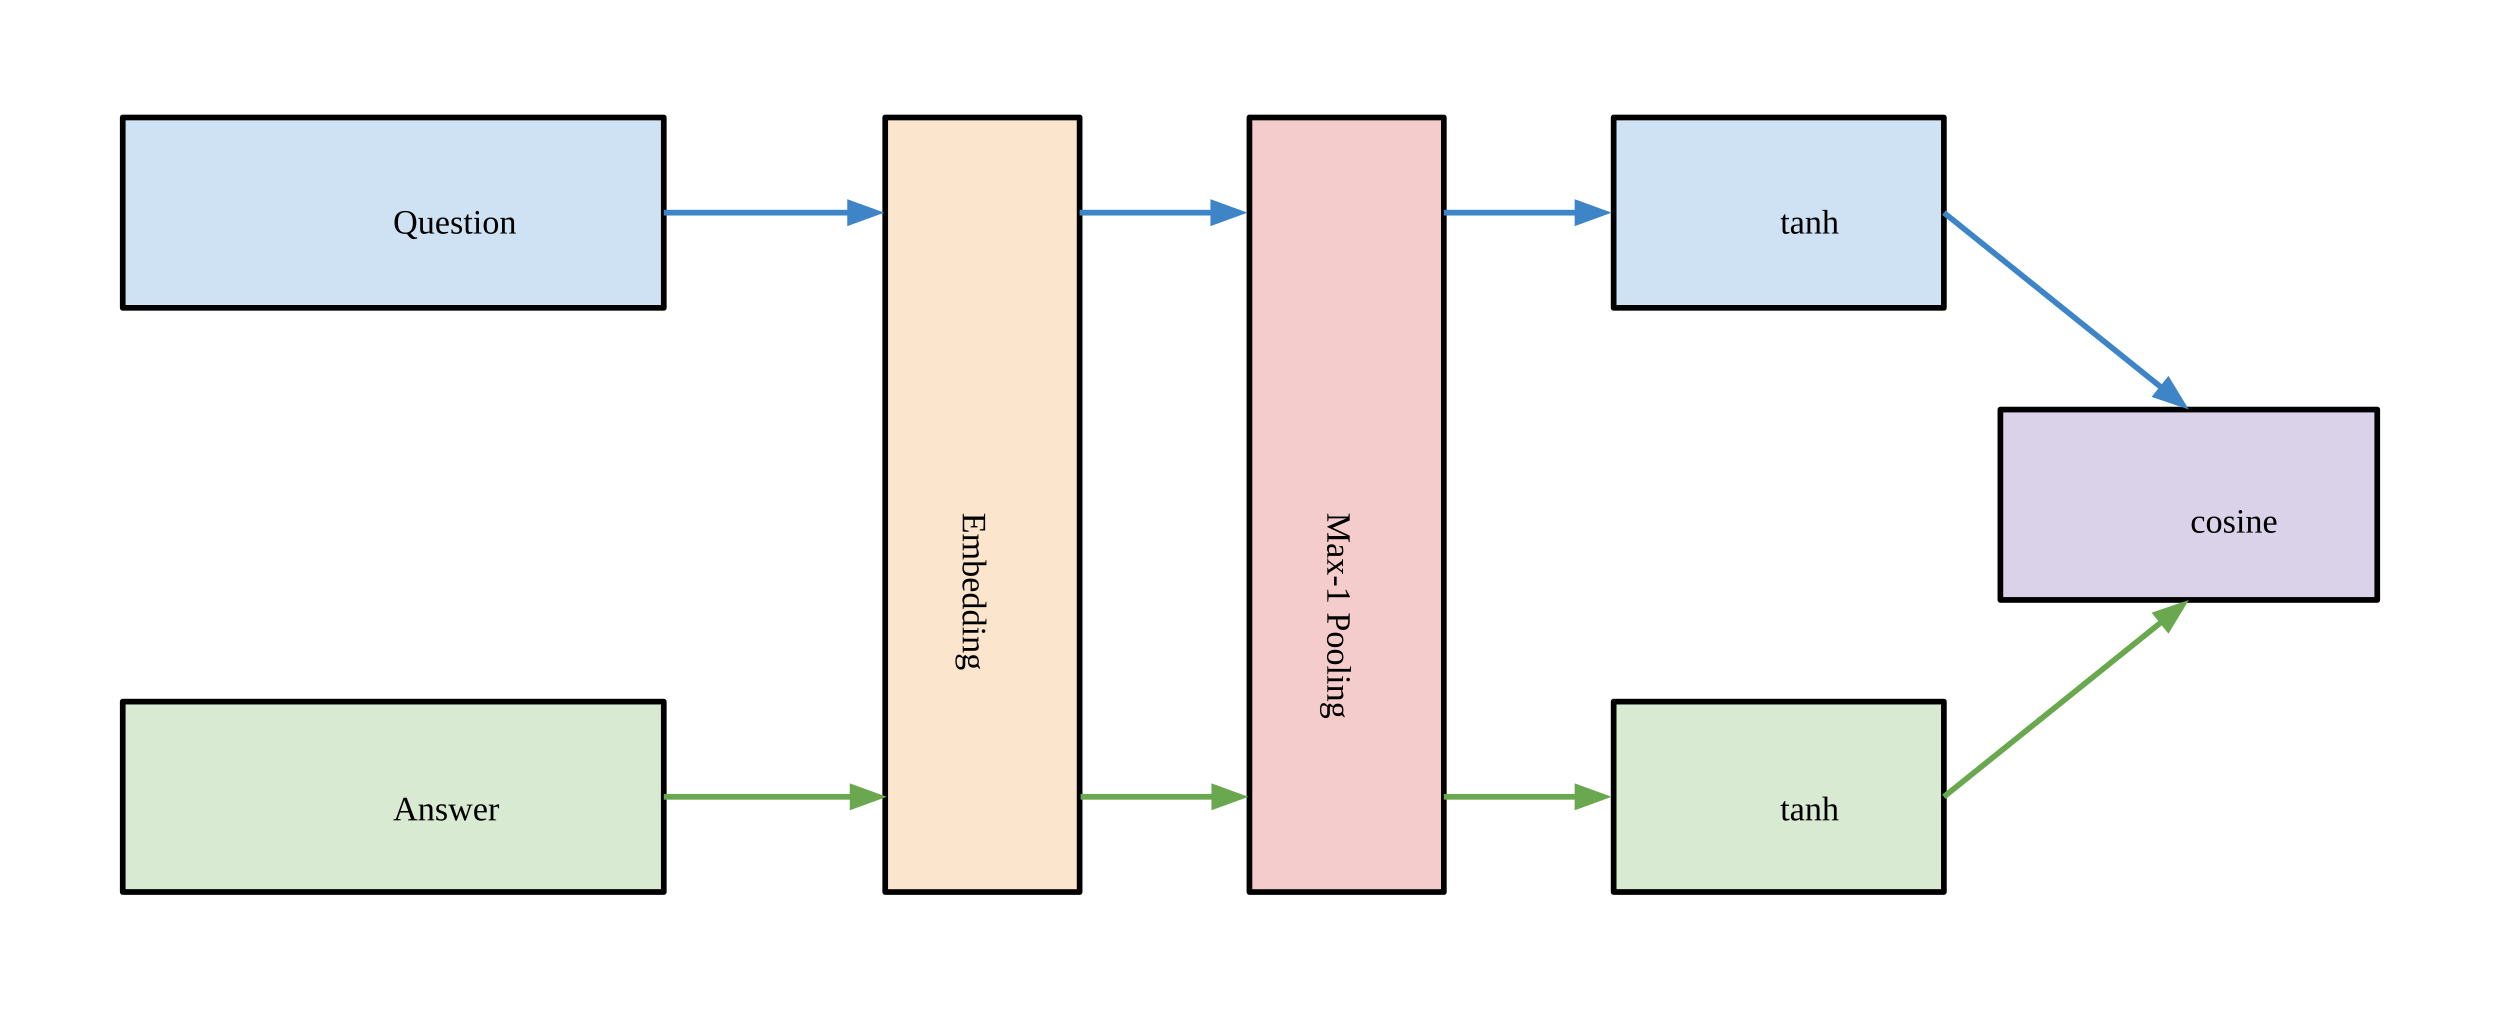
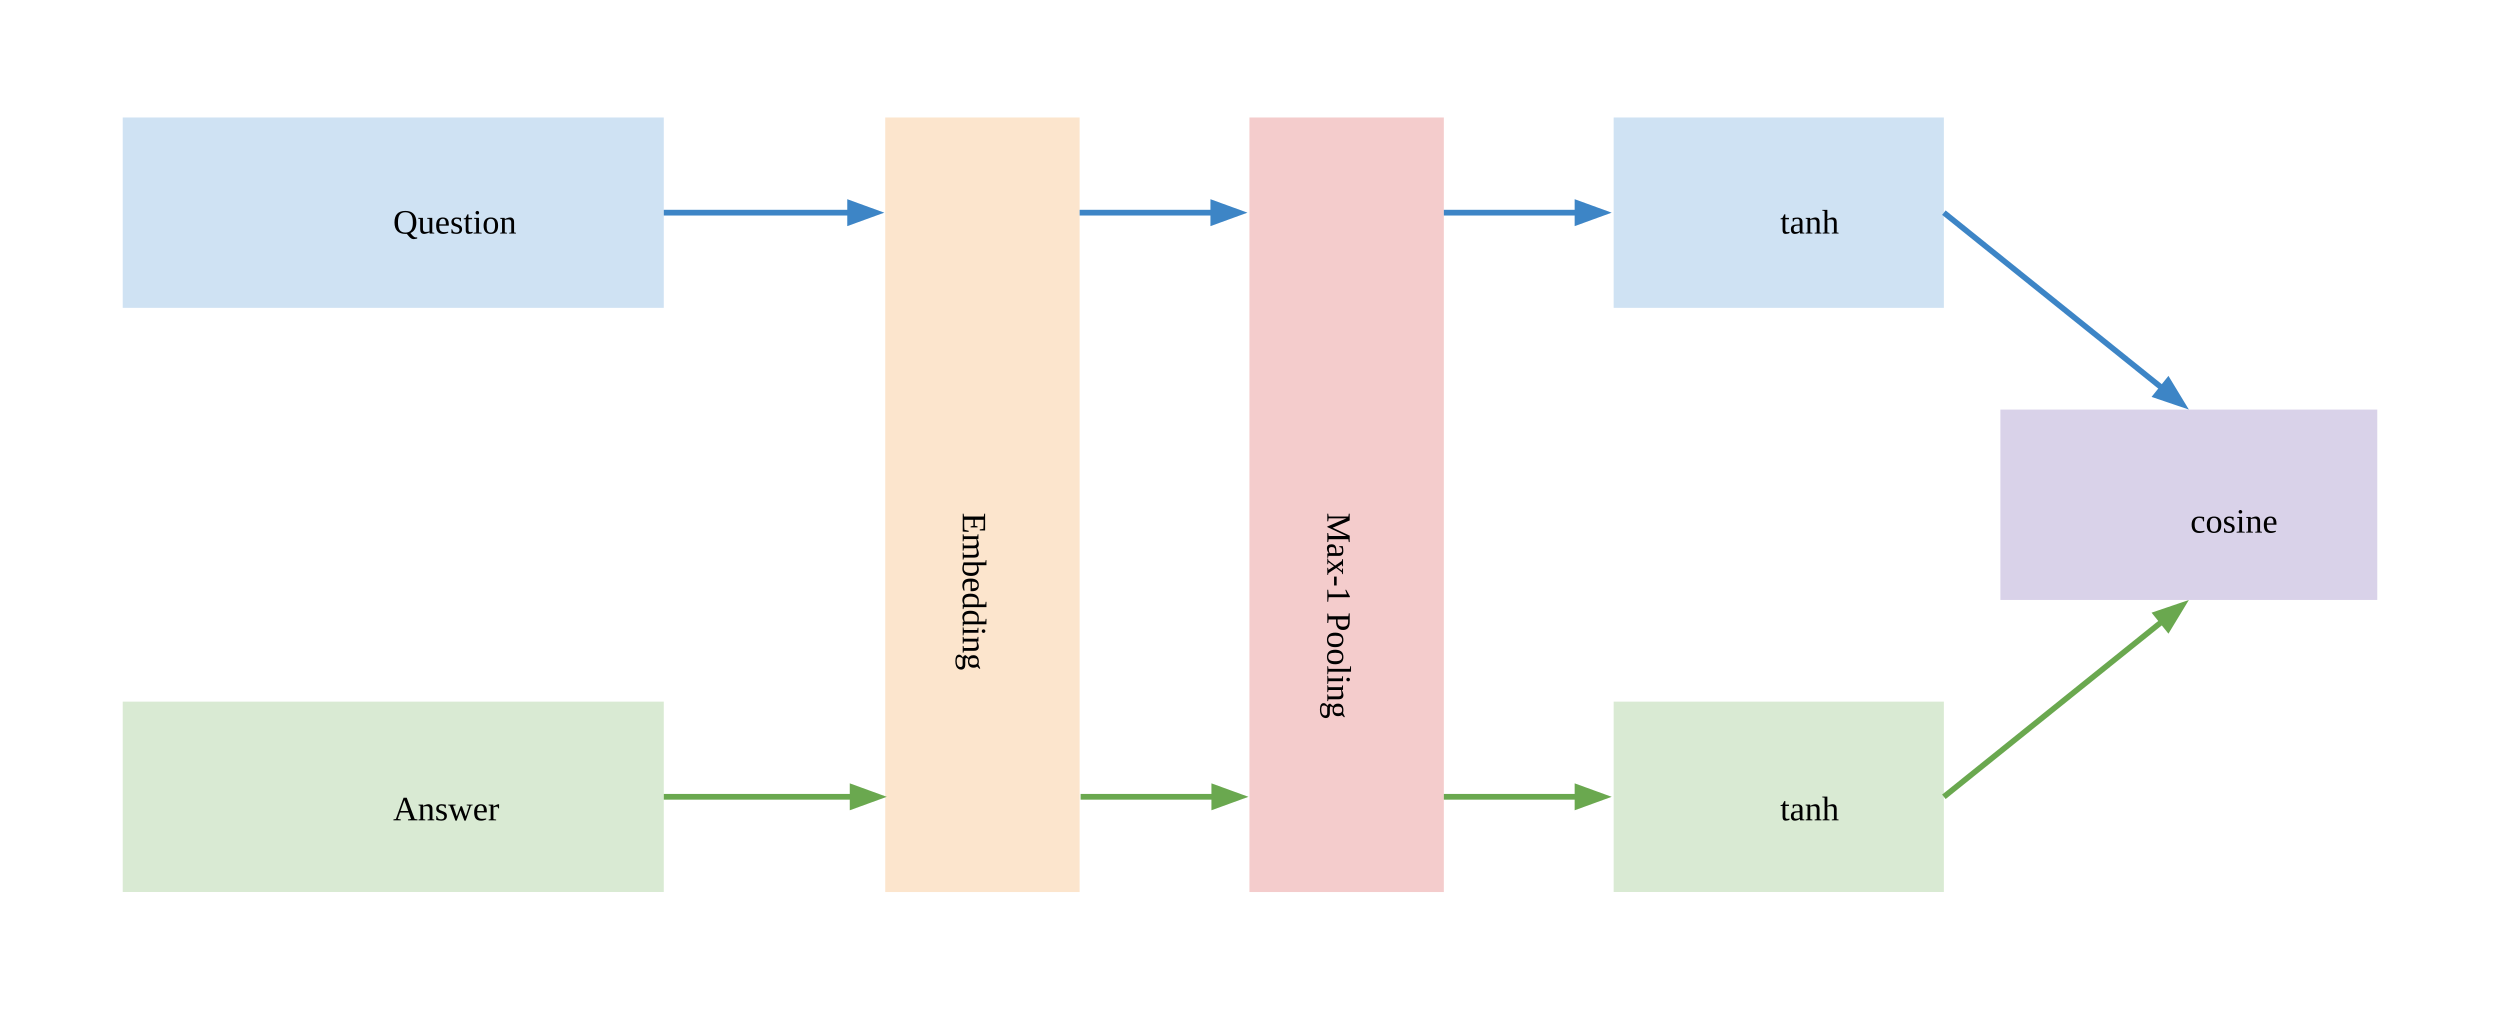
<svg xmlns="http://www.w3.org/2000/svg" version="1.1" viewBox="0.0 0.0 877.719 354.43" fill="none" stroke="none" stroke-linecap="square" stroke-miterlimit="10">
  <clipPath id="p.0">
    <path d="m0 0l877.719 0l0 354.43l-877.719 0l0 -354.43z" clip-rule="nonzero" />
  </clipPath>
  <g clip-path="url(#p.0)">
    <path fill="#000000" fill-opacity="0.0" d="m0 0l877.719 0l0 354.43l-877.719 0z" fill-rule="evenodd" />
    <path fill="#cfe2f3" d="m43.092 41.247l189.953 0l0 66.835l-189.953 0z" fill-rule="evenodd" />
-     <path stroke="#000000" stroke-width="2.0" stroke-linejoin="round" stroke-linecap="butt" d="m43.092 41.247l189.953 0l0 66.835l-189.953 0z" fill-rule="evenodd" />
+     <path class="dark-stroke" stroke-width="2.0" stroke-linejoin="round" stroke-linecap="butt" d="m43.092 41.247l189.953 0l0 66.835l-189.953 0z" fill-rule="evenodd" />
    <path fill="#d9ead3" d="m43.092 246.333l189.953 0l0 66.835l-189.953 0z" fill-rule="evenodd" />
-     <path stroke="#000000" stroke-width="2.0" stroke-linejoin="round" stroke-linecap="butt" d="m43.092 246.333l189.953 0l0 66.835l-189.953 0z" fill-rule="evenodd" />
+     <path class="dark-stroke" stroke-width="2.0" stroke-linejoin="round" stroke-linecap="butt" d="m43.092 246.333l189.953 0l0 66.835l-189.953 0z" fill-rule="evenodd" />
    <path fill="#fce5cd" d="m310.79 41.247l68.252 0l0 271.937l-68.252 0z" fill-rule="evenodd" />
-     <path stroke="#000000" stroke-width="2.0" stroke-linejoin="round" stroke-linecap="butt" d="m310.79 41.247l68.252 0l0 271.937l-68.252 0z" fill-rule="evenodd" />
+     <path class="dark-stroke" stroke-width="2.0" stroke-linejoin="round" stroke-linecap="butt" d="m310.79 41.247l68.252 0l0 271.937l-68.252 0z" fill-rule="evenodd" />
    <path fill="#f4cccc" d="m438.661 41.247l68.252 0l0 271.937l-68.252 0z" fill-rule="evenodd" />
-     <path stroke="#000000" stroke-width="2.0" stroke-linejoin="round" stroke-linecap="butt" d="m438.661 41.247l68.252 0l0 271.937l-68.252 0z" fill-rule="evenodd" />
+     <path class="dark-stroke" stroke-width="2.0" stroke-linejoin="round" stroke-linecap="butt" d="m438.661 41.247l68.252 0l0 271.937l-68.252 0z" fill-rule="evenodd" />
    <path fill="#cfe2f3" d="m566.533 41.247l115.937 0l0 66.835l-115.937 0z" fill-rule="evenodd" />
-     <path stroke="#000000" stroke-width="2.0" stroke-linejoin="round" stroke-linecap="butt" d="m566.533 41.247l115.937 0l0 66.835l-115.937 0z" fill-rule="evenodd" />
+     <path class="dark-stroke" stroke-width="2.0" stroke-linejoin="round" stroke-linecap="butt" d="m566.533 41.247l115.937 0l0 66.835l-115.937 0z" fill-rule="evenodd" />
    <path fill="#d9ead3" d="m566.533 246.333l115.937 0l0 66.835l-115.937 0z" fill-rule="evenodd" />
-     <path stroke="#000000" stroke-width="2.0" stroke-linejoin="round" stroke-linecap="butt" d="m566.533 246.333l115.937 0l0 66.835l-115.937 0z" fill-rule="evenodd" />
+     <path class="dark-stroke" stroke-width="2.0" stroke-linejoin="round" stroke-linecap="butt" d="m566.533 246.333l115.937 0l0 66.835l-115.937 0z" fill-rule="evenodd" />
    <path fill="#d9d2e9" d="m702.312 143.798l132.315 0l0 66.835l-132.315 0z" fill-rule="evenodd" />
-     <path stroke="#000000" stroke-width="2.0" stroke-linejoin="round" stroke-linecap="butt" d="m702.312 143.798l132.315 0l0 66.835l-132.315 0z" fill-rule="evenodd" />
+     <path class="dark-stroke" stroke-width="2.0" stroke-linejoin="round" stroke-linecap="butt" d="m702.312 143.798l132.315 0l0 66.835l-132.315 0z" fill-rule="evenodd" />
    <path fill="#000000" fill-opacity="0.0" d="m233.045 74.664l77.417 0" fill-rule="evenodd" />
    <path stroke="#3d85c6" stroke-width="2.0" stroke-linejoin="round" stroke-linecap="butt" d="m233.045 74.664l65.417 0" fill-rule="evenodd" />
    <path fill="#3d85c6" stroke="#3d85c6" stroke-width="2.0" stroke-linecap="butt" d="m298.462 77.968l9.076 -3.303l-9.076 -3.303z" fill-rule="evenodd" />
    <path fill="#000000" fill-opacity="0.0" d="m233.045 279.751l78.299 0" fill-rule="evenodd" />
    <path stroke="#6aa84f" stroke-width="2.0" stroke-linejoin="round" stroke-linecap="butt" d="m233.045 279.751l66.299 0" fill-rule="evenodd" />
    <path fill="#6aa84f" stroke="#6aa84f" stroke-width="2.0" stroke-linecap="butt" d="m299.344 283.054l9.076 -3.303l-9.076 -3.303z" fill-rule="evenodd" />
    <path fill="#000000" fill-opacity="0.0" d="m379.042 74.664l58.929 0" fill-rule="evenodd" />
    <path stroke="#3d85c6" stroke-width="2.0" stroke-linejoin="round" stroke-linecap="butt" d="m379.042 74.664l46.929 0" fill-rule="evenodd" />
    <path fill="#3d85c6" stroke="#3d85c6" stroke-width="2.0" stroke-linecap="butt" d="m425.971 77.968l9.076 -3.303l-9.076 -3.303z" fill-rule="evenodd" />
    <path fill="#000000" fill-opacity="0.0" d="m379.387 279.751l58.929 0" fill-rule="evenodd" />
    <path stroke="#6aa84f" stroke-width="2.0" stroke-linejoin="round" stroke-linecap="butt" d="m379.387 279.751l46.929 0" fill-rule="evenodd" />
    <path fill="#6aa84f" stroke="#6aa84f" stroke-width="2.0" stroke-linecap="butt" d="m426.316 283.054l9.076 -3.303l-9.076 -3.303z" fill-rule="evenodd" />
    <path fill="#000000" fill-opacity="0.0" d="m506.913 74.664l58.929 0" fill-rule="evenodd" />
    <path stroke="#3d85c6" stroke-width="2.0" stroke-linejoin="round" stroke-linecap="butt" d="m506.913 74.664l46.929 0" fill-rule="evenodd" />
    <path fill="#3d85c6" stroke="#3d85c6" stroke-width="2.0" stroke-linecap="butt" d="m553.842 77.968l9.076 -3.303l-9.076 -3.303z" fill-rule="evenodd" />
    <path fill="#000000" fill-opacity="0.0" d="m506.913 279.751l58.929 0" fill-rule="evenodd" />
    <path stroke="#6aa84f" stroke-width="2.0" stroke-linejoin="round" stroke-linecap="butt" d="m506.913 279.751l46.929 0" fill-rule="evenodd" />
    <path fill="#6aa84f" stroke="#6aa84f" stroke-width="2.0" stroke-linecap="butt" d="m553.842 283.054l9.076 -3.303l-9.076 -3.303z" fill-rule="evenodd" />
    <path fill="#000000" fill-opacity="0.0" d="m682.47 279.751l86.016 -69.102" fill-rule="evenodd" />
    <path stroke="#6aa84f" stroke-width="2.0" stroke-linejoin="round" stroke-linecap="butt" d="m682.47 279.751l76.661 -61.587" fill-rule="evenodd" />
    <path fill="#6aa84f" stroke="#6aa84f" stroke-width="2.0" stroke-linecap="butt" d="m761.199 220.739l5.007 -8.26l-9.145 3.109z" fill-rule="evenodd" />
    <path fill="#000000" fill-opacity="0.0" d="m682.47 74.664l86.016 69.134" fill-rule="evenodd" />
    <path stroke="#3d85c6" stroke-width="2.0" stroke-linejoin="round" stroke-linecap="butt" d="m682.47 74.664l76.662 61.616" fill-rule="evenodd" />
    <path fill="#3d85c6" stroke="#3d85c6" stroke-width="2.0" stroke-linecap="butt" d="m757.063 138.855l9.144 3.111l-5.005 -8.261z" fill-rule="evenodd" />
  </g>
  <g>
    <text x="138" y="82" fill="black">Question</text>
    <text x="138" y="288" fill="black">Answer</text>
    <text x="180" y="-338" fill="black" transform="rotate(90)">Embedding</text>
    <text x="180" y="-466" fill="black" transform="rotate(90)">Max-1 Pooling</text>
    <text x="625" y="288" fill="black">tanh</text>
    <text x="625" y="82" fill="black">tanh</text>
    <text x="769" y="187" fill="black">cosine</text>
  </g>
</svg>
